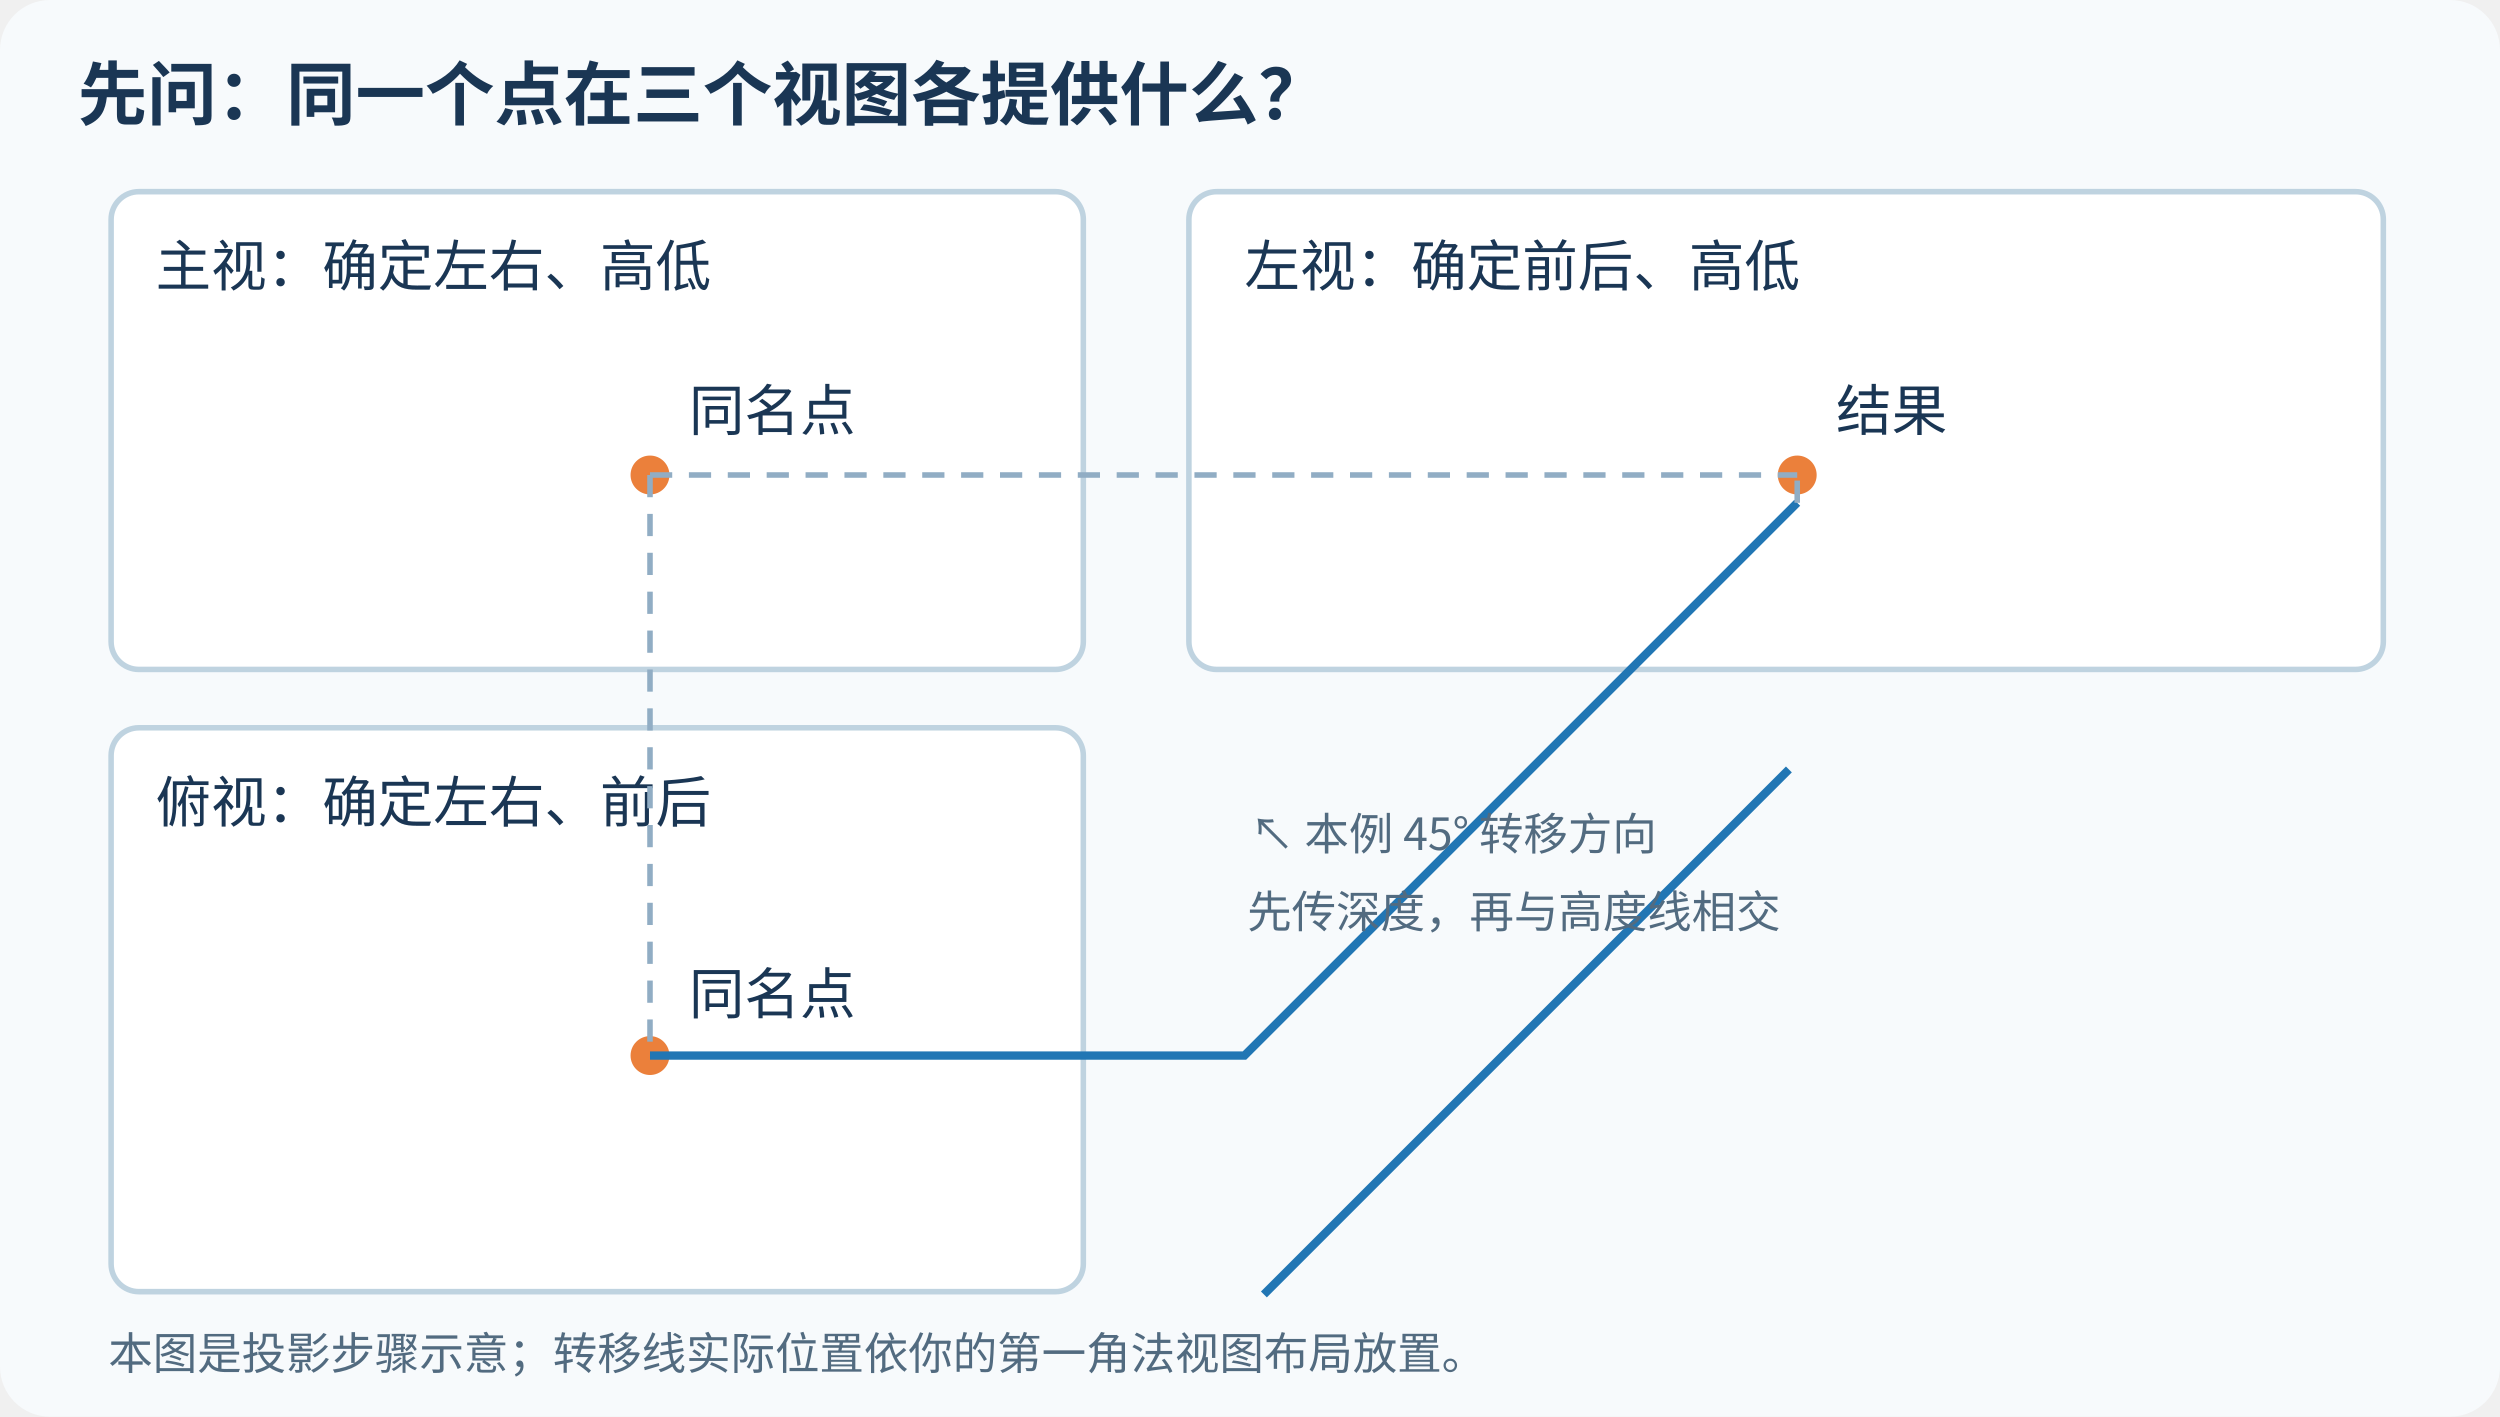
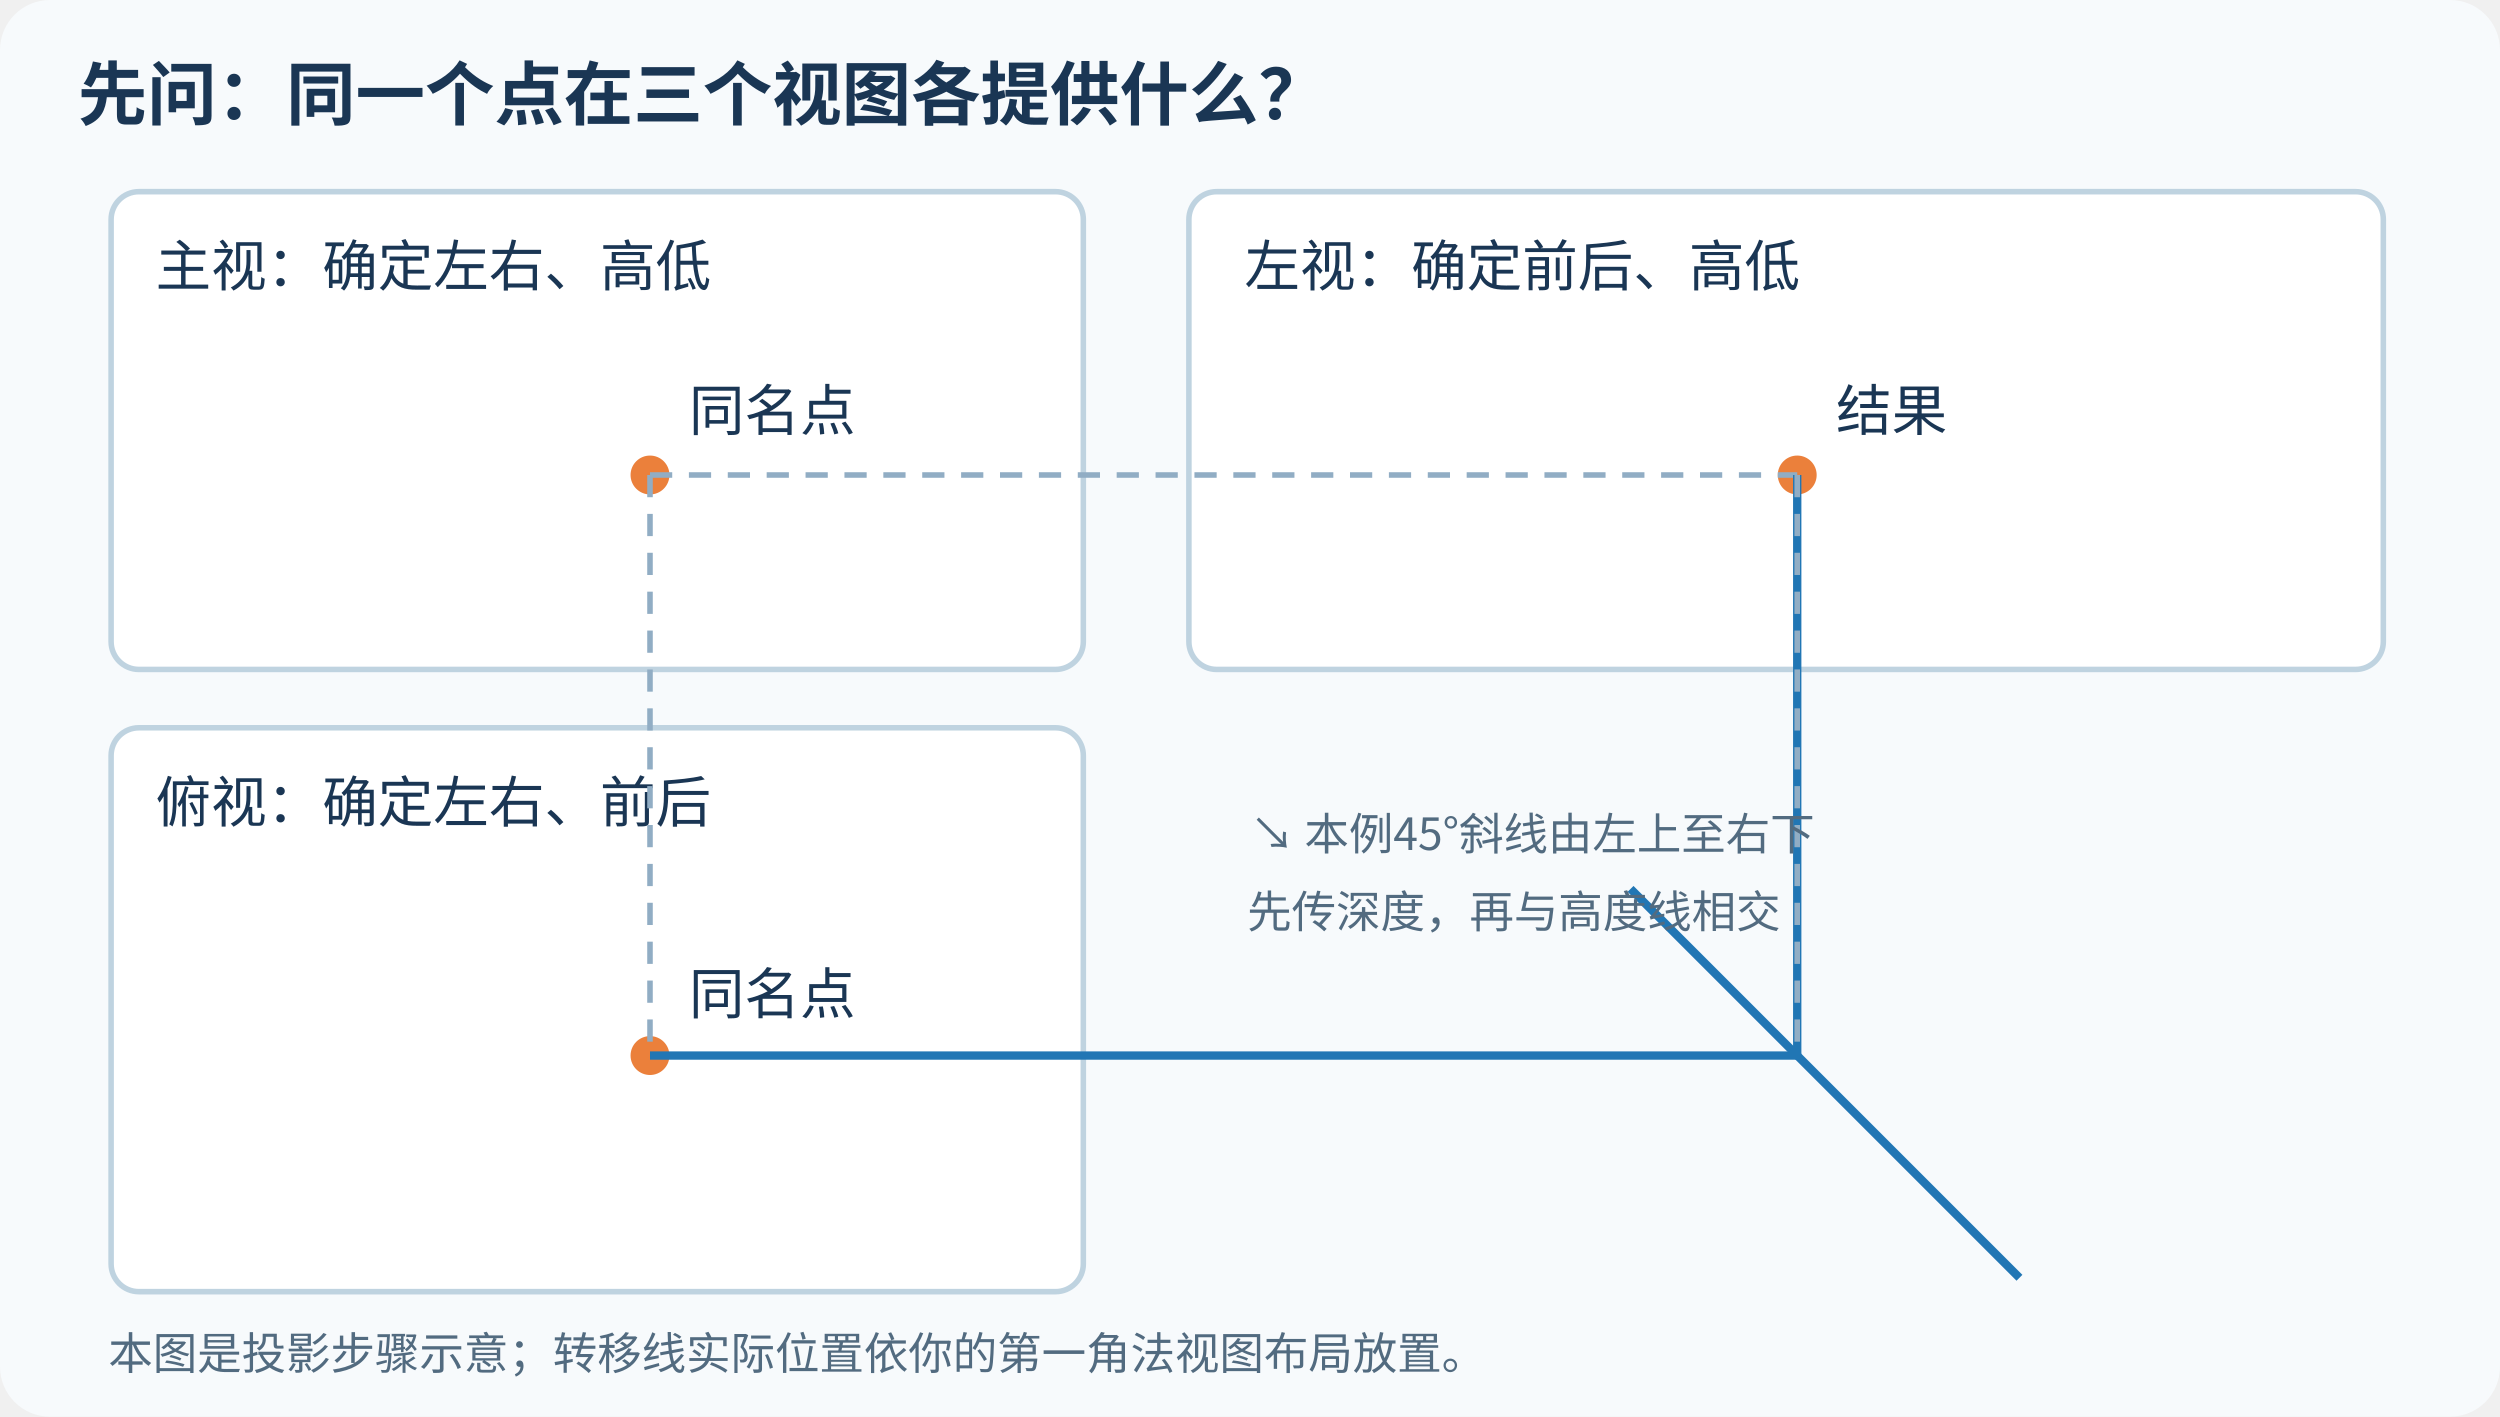
<svg xmlns="http://www.w3.org/2000/svg" viewBox="0 0 900 510" role="img" aria-label="先问：同一个点在三个视图各提供什么？">
  <rect width="900" height="510" fill="#f7fafc" rx="18" />
  <style>text{font-family:'Microsoft YaHei','Noto Sans CJK SC',sans-serif;fill:#1a3654;font-size:20px}.head{font-size:25px;font-weight:bold}.hint{font-size:16px;fill:#526b80}.paper{fill:#fff;stroke:#bfd3e0;stroke-width:2}.solid{stroke:#294768;stroke-width:3;fill:none}.guide{stroke:#91adc4;stroke-width:2;stroke-dasharray:8 6;fill:none}.blue{stroke:#2176b4;stroke-width:3;fill:none}.orange{stroke:#eb803b;stroke-width:3;fill:none}.point{fill:#eb803b;stroke:#fff;stroke-width:2}</style>
  <text class="head" x="28" y="43">先问：同一个点在三个视图各提供什么？</text>
  <rect class="paper" x="40" y="69" width="350" height="172" rx="10" />
  <rect class="paper" x="40" y="262" width="350" height="203" rx="10" />
  <rect class="paper" x="428" y="69" width="430" height="172" rx="10" />
  <text x="56" y="103">主视：确定左右、高低</text>
  <text x="56" y="296">俯视：确定左右、前后</text>
  <text x="448" y="103">左视：确定前后、高低</text>
  <circle class="point" cx="234" cy="171" r="8" />
  <circle class="point" cx="234" cy="380" r="8" />
  <circle class="point" cx="647" cy="171" r="8" />
  <line class="guide" x1="234" y1="171" x2="647" y2="171" />
  <line class="guide" x1="234" y1="171" x2="234" y2="380" />
  <text x="248" y="155">同名点</text>
  <text x="248" y="365">同名点</text>
  <text x="661" y="155">结果</text>
-   <path class="blue" d="M234 380 L448 380 L647 181" />
-   <path class="blue" d="M455 466 L644 277" />
-   <line class="guide" x1="647" y1="181" x2="647" y2="171" />
-   <text class="hint" x="450" y="306">↖ 本例 45° 转移方向</text>
+   <path class="blue" d="M234 380 H647 V171" />
+   <path class="blue" d="M587 320 L727 460" />
+   <line class="guide" x1="647" y1="171" x2="647" y2="380" />
+   <text class="hint" x="450" y="306">↘ 本例45°斜线由左上至右下</text>
  <text class="hint" x="449" y="334">先传深度，再与高度线相交</text>
  <text class="hint" x="39" y="493">本图是投影步骤示意；转移线实际位置依你的第一角法视图布局放置。</text>
</svg>
